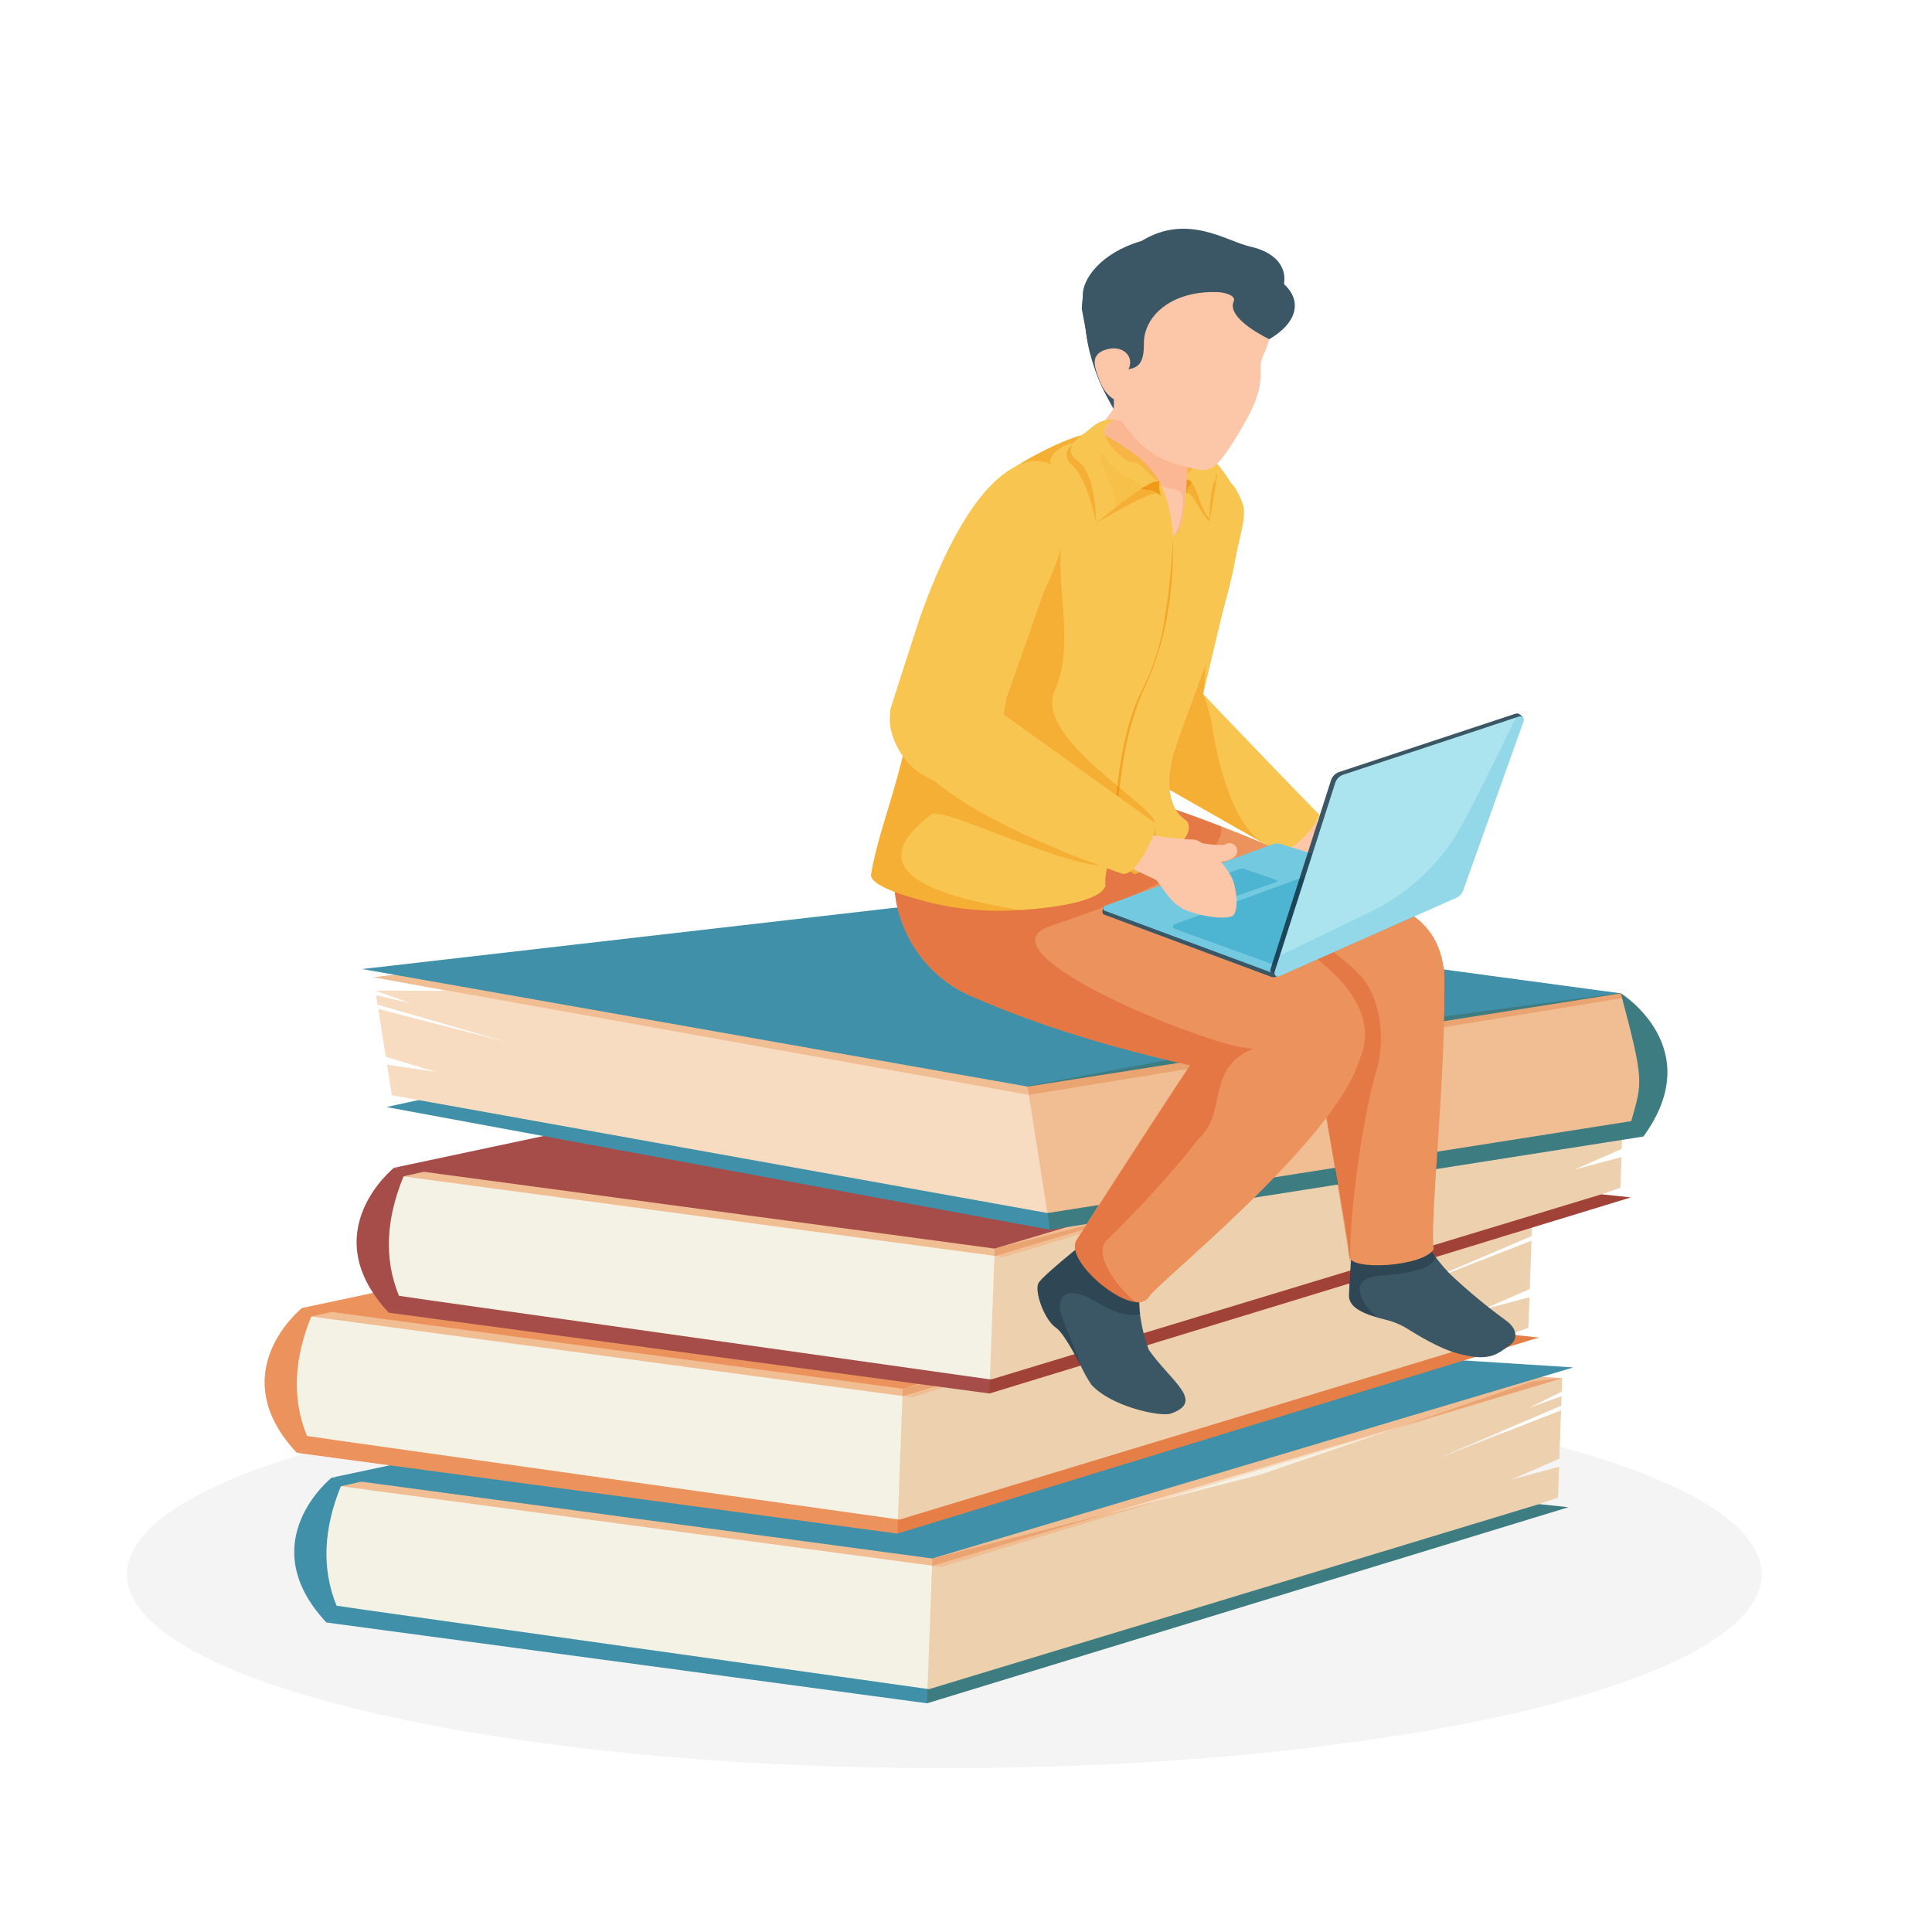
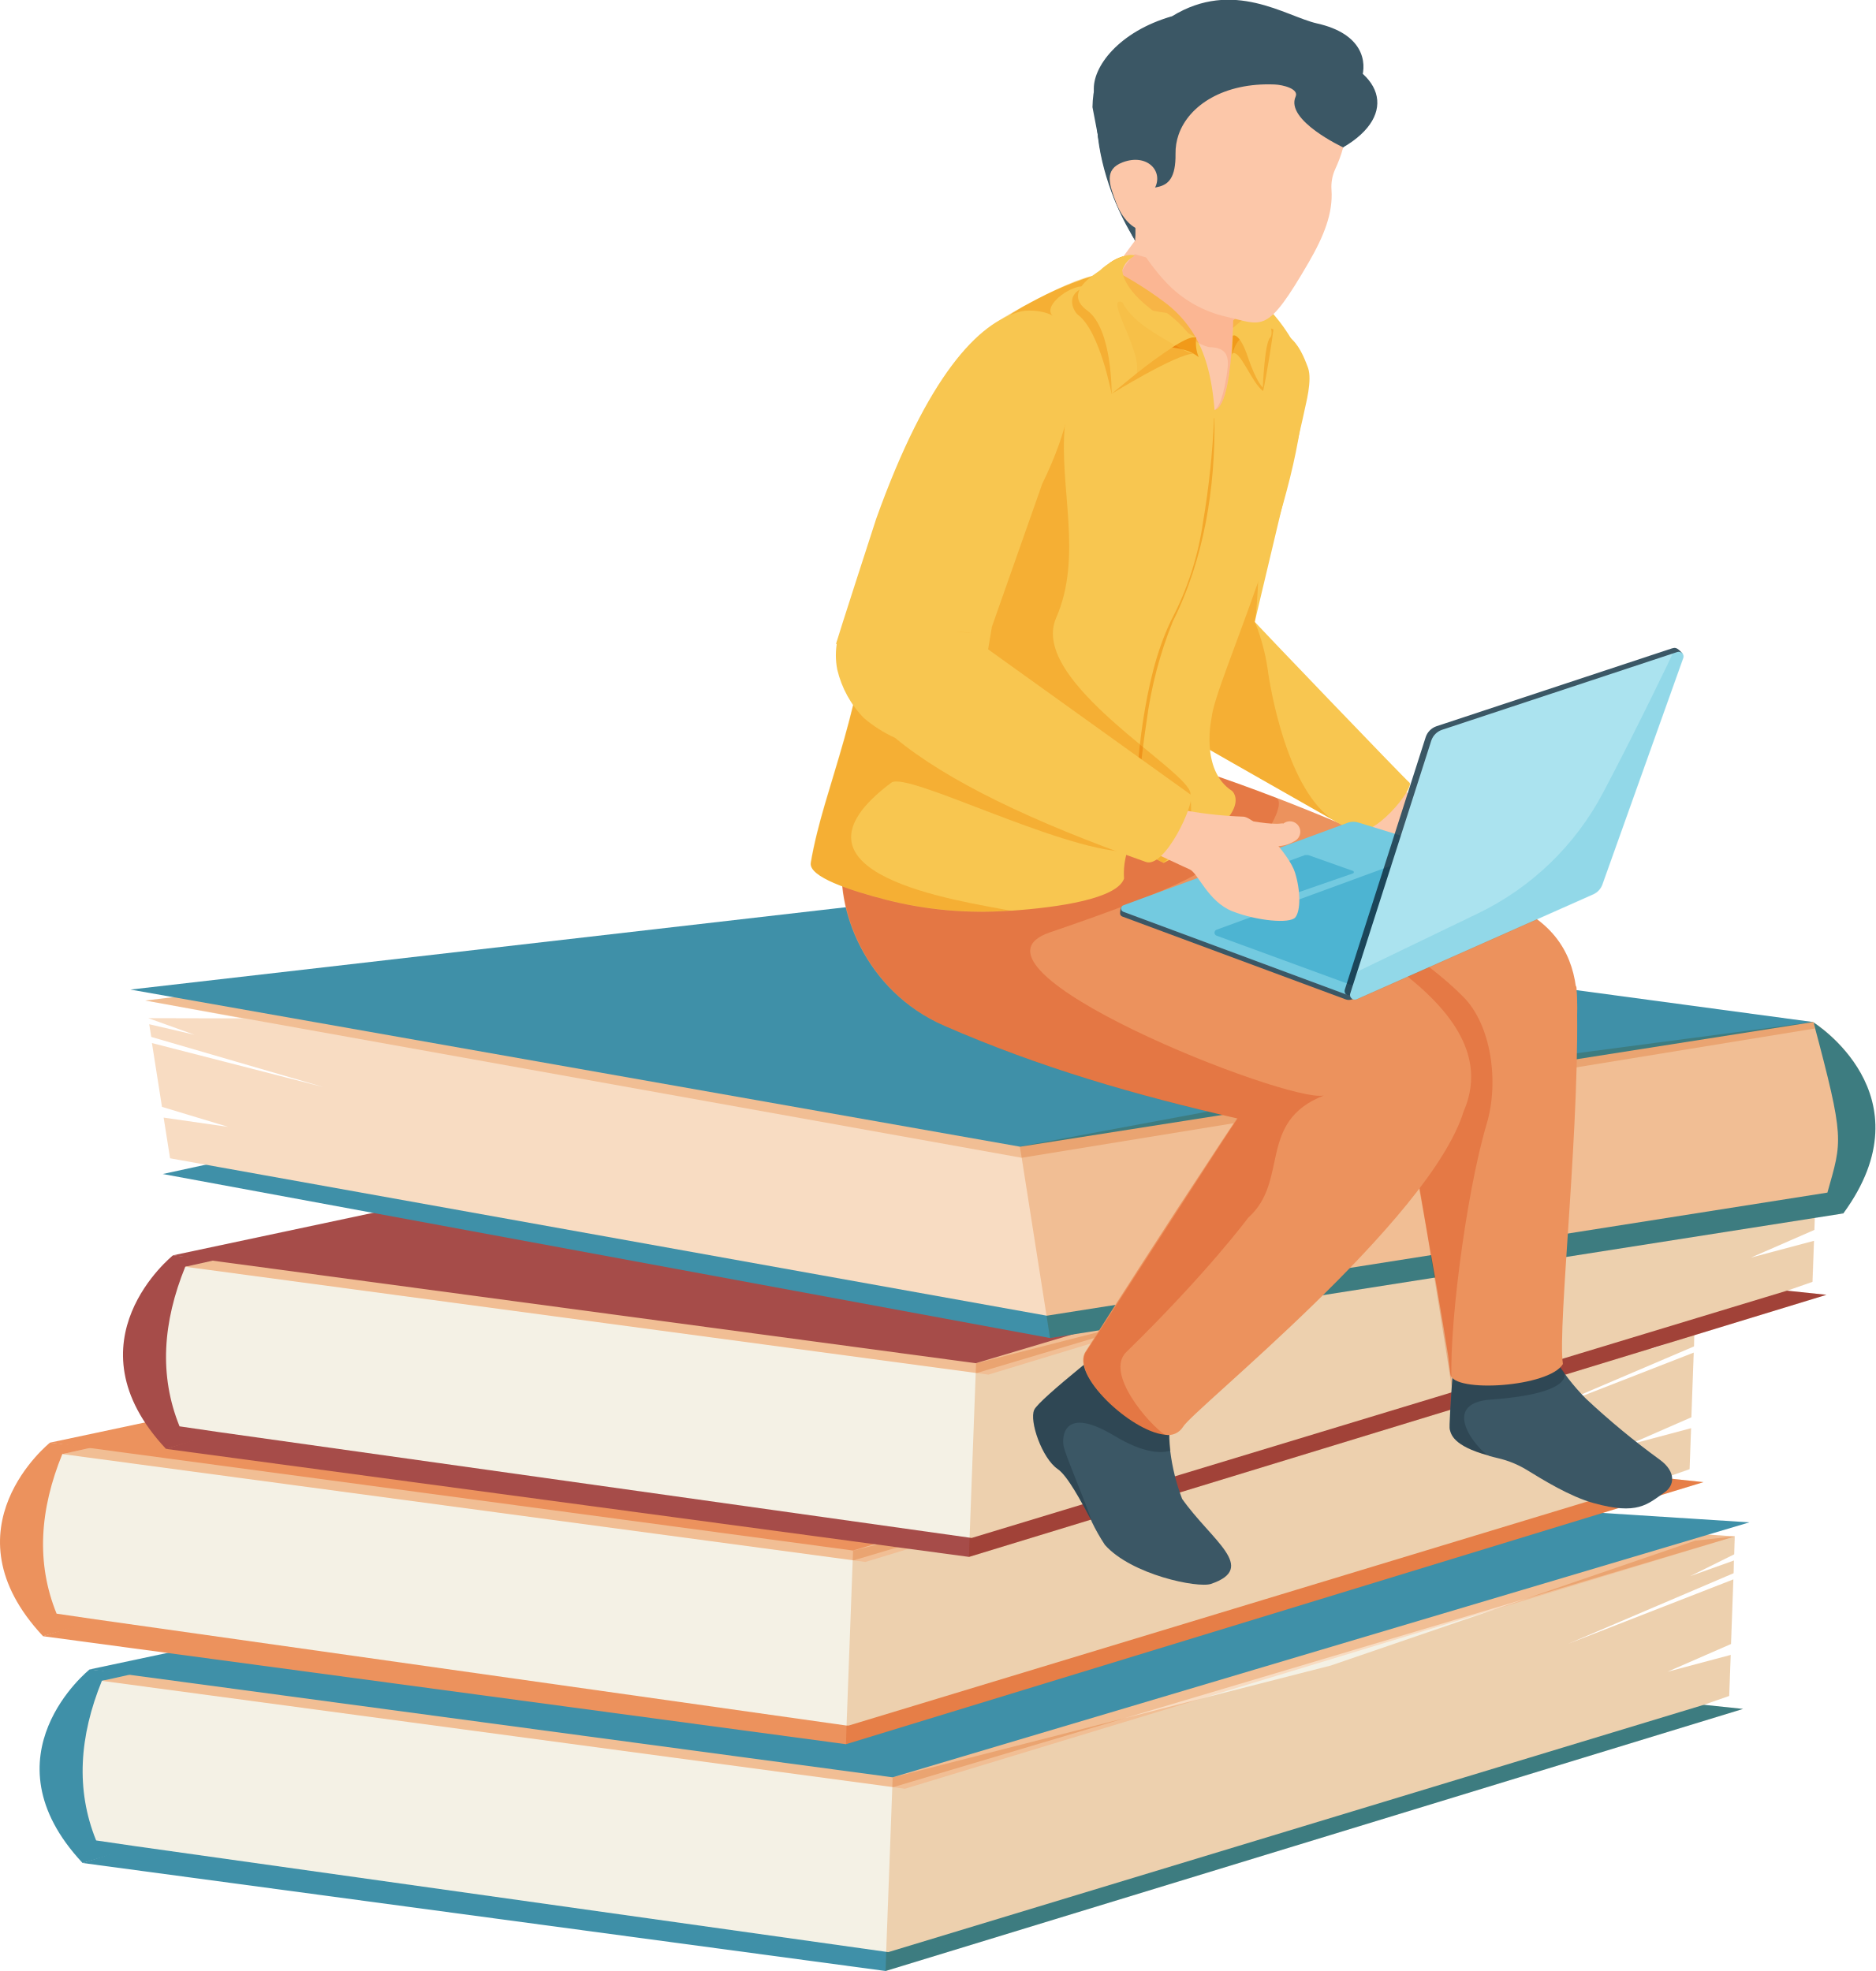
- <svg xmlns="http://www.w3.org/2000/svg" viewBox="0 0 450 450">
+ <svg xmlns="http://www.w3.org/2000/svg" viewBox="0 0 326.73 343.46">
  <defs>
-     <style>.cls-1{isolation:isolate;}.cls-2{fill:#b2b2b2;opacity:0.15;}.cls-3{fill:#3f90a8;}.cls-4{fill:#f4f1e5;}.cls-5,.cls-6{fill:#f8dcc2;}.cls-10,.cls-11,.cls-14,.cls-15,.cls-16,.cls-17,.cls-18,.cls-19,.cls-20,.cls-22,.cls-23,.cls-6{mix-blend-mode:multiply;}.cls-11,.cls-15,.cls-7{fill:#ec925d;}.cls-8{fill:#a64c49;}.cls-10,.cls-9{fill:#3b5765;}.cls-10{opacity:0.28;}.cls-11{opacity:0.4;}.cls-12,.cls-14,.cls-16,.cls-18,.cls-19,.cls-20{fill:#f8c650;}.cls-13,.cls-17{fill:#fcc7a9;}.cls-15{opacity:0.43;}.cls-16{opacity:0.51;}.cls-17{opacity:0.39;}.cls-18{opacity:0.55;}.cls-19{opacity:0.69;}.cls-20{opacity:0.14;}.cls-21,.cls-22,.cls-23{fill:#abe3ef;}.cls-23{opacity:0.45;}</style>
+     <style>.cls-1{isolation:isolate;}.cls-2{fill:#3f90a8;}.cls-3{fill:#f4f1e5;}.cls-4,.cls-5{fill:#f8dcc2;}.cls-10,.cls-13,.cls-14,.cls-15,.cls-16,.cls-17,.cls-18,.cls-19,.cls-21,.cls-22,.cls-5,.cls-9{mix-blend-mode:multiply;}.cls-10,.cls-14,.cls-6{fill:#ec925d;}.cls-7{fill:#a64c49;}.cls-8,.cls-9{fill:#3b5765;}.cls-9{opacity:0.28;}.cls-10{opacity:0.4;}.cls-11,.cls-13,.cls-15,.cls-17,.cls-18,.cls-19{fill:#f8c650;}.cls-12,.cls-16{fill:#fcc7a9;}.cls-14{opacity:0.43;}.cls-15{opacity:0.51;}.cls-16{opacity:0.39;}.cls-17{opacity:0.55;}.cls-18{opacity:0.69;}.cls-19{opacity:0.14;}.cls-20,.cls-21,.cls-22{fill:#abe3ef;}.cls-22{opacity:0.45;}</style>
  </defs>
  <g class="cls-1">
-     <g id="Layer_1" data-name="Layer 1">
-       <ellipse class="cls-2" cx="219.95" cy="366.68" rx="190.37" ry="45.16" />
-       <path class="cls-3" d="M77.24,344.18s-18.76,15-1.21,33.73L160.63,353Z" />
-       <polygon class="cls-3" points="365.31 351.06 215.92 396.73 76.02 377.91 85.22 374.98 226.82 329.58 226.92 329.58 293.48 343.5 358.47 350.34 365.31 351.06" />
-       <path class="cls-4" d="M363.77,324.12l-7.66,3.8,7.61-2.72-.06,2.21-28.79,12.28,28.74-11.2-.41,11.26-11.05,4.83,11-2.93-.26,7.15-4.42,1.54-142.09,43.1-.36-.05L85.23,375l-6.84-1c-3.6-8.85-2.93-18.15,1-27.82l147.4-16.61h.1l130-7.83,6.94-.77Z" />
-       <polygon class="cls-5" points="79.39 346.17 232.56 312.13 363.88 321 219.29 364.97 79.39 346.17" />
-       <polygon class="cls-6" points="79.39 346.17 232.56 312.13 363.88 321 217.25 364.69 79.39 346.17" />
-       <path class="cls-3" d="M77.24,344.18,220,313.85a58.16,58.16,0,0,1,21.56-3.3l124.9,7.95L217.14,363Z" />
-       <polygon class="cls-6" points="365.31 351.06 215.92 396.73 216.03 393.39 217.16 363 293.48 343.5 356.93 321.75 363.87 320.98 363.77 324.12 356.11 327.92 363.72 325.2 363.66 327.41 334.87 339.69 363.61 328.49 363.2 339.75 352.15 344.58 363.15 341.65 362.89 348.8 358.47 350.34 365.31 351.06" />
-       <path class="cls-7" d="M70.34,304.66s-18.76,15-1.21,33.73l84.6-24.92Z" />
-       <polygon class="cls-7" points="358.41 311.54 209.02 357.21 69.12 338.39 78.33 335.46 219.92 290.06 220.03 290.06 286.58 303.98 351.57 310.82 358.41 311.54" />
-       <path class="cls-4" d="M356.87,284.59l-7.66,3.81,7.61-2.73-.05,2.22L328,300.17,356.71,289l-.41,11.26-11.05,4.83,11-2.93-.26,7.14-4.42,1.55-142.08,43.1-.36-.05L78.33,335.46l-6.84-1c-3.6-8.84-2.93-18.14,1-27.81l147.4-16.61H220l130-7.83,6.94-.77Z" />
-       <polygon class="cls-5" points="72.49 306.64 225.67 272.61 356.99 281.48 212.39 325.45 72.49 306.64" />
-       <polygon class="cls-6" points="72.49 306.64 225.67 272.61 356.99 281.48 210.35 325.17 72.49 306.64" />
-       <path class="cls-7" d="M70.34,304.66l142.71-30.33a58.16,58.16,0,0,1,21.56-3.3L359.51,279,210.24,323.46Z" />
-       <polygon class="cls-6" points="358.41 311.54 209.02 357.21 209.13 353.87 210.26 323.48 286.58 303.98 350.03 282.23 356.97 281.46 356.87 284.6 349.21 288.4 356.82 285.68 356.77 287.89 327.97 300.17 356.71 288.97 356.3 300.23 345.25 305.06 356.25 302.13 355.99 309.27 351.57 310.82 358.41 311.54" />
-       <path class="cls-8" d="M91.77,272S73,287,90.56,305.75l84.6-24.92Z" />
-       <polygon class="cls-8" points="379.84 278.9 230.45 324.57 90.55 305.75 99.76 302.82 241.35 257.42 241.46 257.42 308.01 271.34 373 278.18 379.84 278.9" />
-       <path class="cls-4" d="M378.3,252l-7.66,3.81,7.61-2.73-.05,2.22-28.8,12.28,28.74-11.2-.41,11.26-11.05,4.83,11-2.93-.26,7.14L373,278.18l-142.08,43.1-.36,0L99.76,302.82l-6.84-1C89.32,293,90,283.7,94,274l147.4-16.61h.1l130-7.83,6.94-.77Z" />
-       <polygon class="cls-5" points="93.92 274 247.09 239.97 378.41 248.84 233.82 292.81 93.92 274" />
-       <polygon class="cls-6" points="93.92 274 247.09 239.97 378.41 248.84 231.78 292.53 93.92 274" />
-       <path class="cls-8" d="M91.77,272l142.71-30.33a58.16,58.16,0,0,1,21.56-3.3l124.9,7.94L231.67,290.82Z" />
-       <polygon class="cls-6" points="379.84 278.9 230.45 324.57 230.56 321.23 231.69 290.84 308.01 271.34 371.46 249.59 378.4 248.82 378.3 251.96 370.64 255.76 378.25 253.03 378.19 255.25 349.4 267.53 378.14 256.32 377.73 267.58 366.68 272.42 377.68 269.49 377.42 276.63 373 278.18 379.84 278.9" />
-       <path class="cls-3" d="M382.77,264.72l-11.15-2.48L293,244.63l5.73-.87,8.45-1.34,10.33-1.65,53-8.34,7-1.07S397.92,244,382.77,264.72Z" />
-       <polygon class="cls-3" points="382.77 264.72 244.57 286.43 90 257.85 157.76 243.13 163.42 241.75 194.5 228.75 225.66 221.1 258.36 230.78 303.11 241.18 306.8 242.28 307.21 242.42 307.74 242.56 373.46 261.96 382.77 264.72" />
-       <path class="cls-5" d="M101.4,249.63l-11.55-3.48L88.1,235,118,242.7,87.93,234l-.34-2.21,7.89,1.84-8.06-2.9,290.11.68c5.49,20.64,5,20.55,2.42,29.72L244,282.54,91.26,255.11,90.14,248Z" />
-       <polygon class="cls-5" points="375.63 233.6 219.99 211.64 86.94 227.62 237.43 255.32 375.63 233.6" />
-       <polygon class="cls-6" points="377.83 232.49 377.53 231.37 219.99 211.64 86.94 227.62 239.63 255.02 377.83 232.49" />
-       <path class="cls-3" d="M377.53,231.37,232.72,211.84a58.36,58.36,0,0,0-21.8-.7L84.35,225.71l155,27.38Z" />
-       <path class="cls-6" d="M382.77,264.72l-138.2,21.71-.61-3.89L239.63,255l-.33-2,63.81-11.89,67-8.83,7.43-1S397.92,244,382.77,264.72Z" />
-       <path class="cls-9" d="M351.68,313.32c-3,2.11-4.74,4-12.37,1.86-4.17-1.14-8.85-4.06-11.63-5.76a16.85,16.85,0,0,0-5.06-2.06c-.53-.13-1-.24-1.48-.38a.83.83,0,0,1-.2-.09c-6.19-1.69-6.47-3.76-6.7-4.55s1-16.29,1-16.29l17.11,3.72A38.58,38.58,0,0,0,338,297a135.94,135.94,0,0,0,12.88,10.65C353.74,309.79,353.32,312.18,351.68,313.32Z" />
-       <path class="cls-10" d="M334.14,292.41s2.06,3.68-12.76,4.74c-9.19.66-2.29,8.78-.44,9.74-6.19-1.69-6.47-3.76-6.7-4.55s1-16.29,1-16.29l17.11,3.72A18.12,18.12,0,0,0,334.14,292.41Z" />
-       <path class="cls-7" d="M336.41,230.11c-.28,6.78-4.61,8.85-7.6,14a50.2,50.2,0,0,0-9-1.27c-3.55-.3-7.77-.46-12.31-.59-23.27-.75-55.72-.39-60.52-6.22-1.3-1.56-7-24.12-7.93-25.75a22.89,22.89,0,0,1-3-10.34c-.15-6,2.66-11,8.39-13,3.25-1.18,7.48-1.33,12.58-.06,2,.78,6.06-1.81,8.2-1.15,1.85.57,3.68,1.17,5.52,1.8,4.47,1.48,8.88,3.08,13.2,4.74a383.46,383.46,0,0,1,44.58,20.55C335.08,217.19,336.67,223.5,336.41,230.11Z" />
-       <path class="cls-7" d="M336.3,225.39c.87,22.36-3.39,58.84-2.37,65.57-2.4,4.05-19.13,5.08-19.61,1.81-.34-2.67-.33-2.76-.37-3.15-1.79-11.57-8.41-48.2-9.37-52a.7.7,0,0,1,.12-.38c.78-1.54,6.1-5.89,11.89-10.3C324.19,221.21,336.23,223.64,336.3,225.39Z" />
-       <path class="cls-11" d="M320.65,249.15c-3.7,12.4-6.89,37.89-6,46.29-1.79-11.57-7.71-48.36-8.67-52.13,0-.09,1.46-.86,1.55-1-23.27-.75-55.72-.39-60.52-6.22-1.3-1.56-7-24.12-7.93-25.75a22.89,22.89,0,0,1-3-10.34l34.69-12.44c4.47,1.48,8.88,3.08,13.2,4.74,0,0,1.77.33-1.21,5.38-1.21,2,2.35,7.19,4.36,8.44,11,6.86,23,14.24,29.5,20.85C321.44,231.88,322.85,241.79,320.65,249.15Z" />
-       <path class="cls-12" d="M288.92,124.7c-.29,1.71-6.22,26.6-8.67,36.9v.05c-.62,2.62-1,4.28-1,4.35-5.31-.68-15.36-3.27-19.58-8.53a7.89,7.89,0,0,1-1.76-6.53c.77-4.31,4.24-14.26,5.34-18.32A48.28,48.28,0,0,1,269,118.73c2.59-4,5.63-6.61,9-7.54,8-2.17,10,2.25,11.48,6.24C290.28,119.56,289.11,123.74,288.92,124.7Z" />
-       <path class="cls-13" d="M304.05,188.79s4,4.2,6.11,5,6.11-.58,10.3,0,5.37,6.29,6.11,7.63.93,5.5-3.35,5.71-9.11-6.31-9.22-4c1.62,2.85,3,4.53.93,4.58s-5.22-5.91-8.24-6.84-5.31-2-6.07-3.88S304.05,188.79,304.05,188.79Z" />
-       <path class="cls-12" d="M297.14,198l-2.91-1.66s-.05,0-.08,0c-7.9-4.48-28.76-16.39-31.06-17.71-2.8-1.61-7.15-7.26-8.51-9.27.32-5.16,2.27-9.27,5.07-11.88,5.36-5,13.87-4.58,20.6,4.18,0,.07,26,27.22,26.95,27.95S301,199.74,297.14,198Z" />
-       <path class="cls-12" d="M257.32,102.7l-2.48-3.51a7.5,7.5,0,0,1,7.37-1Z" />
-       <path class="cls-14" d="M254.84,99.19a7.5,7.5,0,0,1,7.37-1c4.07,1.72-4.89,4.55-4.89,4.55Z" />
-       <path class="cls-9" d="M295.64,79c-7.41,6.33-8.37,17-22.61,17s-11.73,3.53-15.89-5.28c-4-8.58-4.29-13.19-4.93-21.57-.32-4.14,4.37-10.35,13.63-13,10.69-6.57,19.74,0,25.24,1.25,8,1.8,8.74,6.75,7.74,9.68C298.9,74.61,298.15,75.12,295.64,79Z" />
-       <path class="cls-7" d="M307.27,223.82c.08.76-3.53,9.33-6.84,16.84-.19.43-.38.87-.59,1.31-2.4,5.47-4.51,10.06-4.66,10.07-4.6-.92-9.14-1.86-13.6-2.89-1.48-.3-2.94-.61-4.43-1-17.6-4-34.35-8.85-51-16.13C212.31,226,207,211.4,208.54,202.15c.17-1.09.35-2.11.51-3.08,2.54-15.13,2.69-14.82,22.55-13.85,3.6.15,12.94,4.3,16.46,5.41,9,2.91,6-1.89,13.48,2.84l1.34.86c3.66,2.27,7,4.4,10.1,6.36,14,8.85,22.68,14.61,29.67,19.7a10.37,10.37,0,0,1,.93.66c1.16.84,2.29,1.69,3.39,2.51A1.33,1.33,0,0,1,307.27,223.82Z" />
-       <path class="cls-9" d="M272.66,329.26c-2.3.79-13.9-1.59-18.51-6.8a34.45,34.45,0,0,1-2.29-4.06v-.06c-1.81-3.43-4.21-7.92-5.91-9.09-2.72-1.85-5-8.38-4.1-10.32s15-12.91,15-12.91l9.44,10.57s-1.44,3.42-.76,9.46a36.11,36.11,0,0,0,2.08,8.4C272.73,321.74,280.8,326.47,272.66,329.26Z" />
-       <path class="cls-10" d="M266.32,296.59s-1.44,3.42-.76,9.46c-1.68.52-4.73.45-9.78-2.58-8.85-5.33-9.15.12-8.85,1.77s3,7.67,4.92,13.1c-1.81-3.43-4.21-7.92-5.91-9.09-2.72-1.85-5-8.38-4.1-10.32s15-12.91,15-12.91Z" />
-       <path class="cls-7" d="M316.63,246.92c-5.88,19.06-47.2,52-48.9,55a2.94,2.94,0,0,1-3.13,1.36h-.05c-5.93-.6-16.55-10.57-13.75-14.56,0,0,6.82-10.76,15.64-24.3,0,0,0-.09.07-.13,1.54-2.36,3.12-4.79,4.76-7.25,1.92-2.94,3.88-5.94,5.88-8.91.21-.29.41-.61.64-.93,1.86-2.85,3.76-5.69,5.63-8.45.53-1.89,10.63-21.25,11.13-23.35q4.54,2.51,8.1,4.94a10.37,10.37,0,0,1,.93.66c1.16.84,2.29,1.69,3.39,2.51a1.33,1.33,0,0,1,.3.26C318.14,232.61,319.51,240.26,316.63,246.92Z" />
-       <path class="cls-15" d="M244.56,215.74c23.48-8,29.94-11.8,29.61-14.3-3.09-1.95-7.63-4.84-11.29-7.11l-16,0-37.28,4.23-.53.47c-.16,1-.34,2-.51,3.08-1.55,9.25,3.77,23.84,17.64,29.9,16.62,7.28,33.37,12.12,51,16.13-.38.46-26.35,40.59-26.35,40.59-2.8,4,7.82,14,13.75,14.56-2.92-1.95-10.53-10.78-6.78-14.45C271.92,275.05,279,265.43,279,265.43c7.21-6.4,1.49-16.71,13.18-21.27C286.17,245.62,226.32,221.94,244.56,215.74Z" />
-       <path class="cls-16" d="M294.15,196.33c-7.9-4.48-28.76-16.39-31.06-17.71-2.8-1.61-7.15-7.26-8.51-9.27.32-5.16,2.27-9.27,5.07-11.88a7.89,7.89,0,0,1-1.76-6.53c.77-4.31,4.24-14.26,5.34-18.32A48.28,48.28,0,0,1,269,118.73l12.6,2.08s-.38,36.22-1.39,40.79a35.45,35.45,0,0,1,2.21,8.11C283,173.41,286,191.19,294.15,196.33Z" />
-       <path class="cls-12" d="M288.84,118.53c0,.32,0,.64,0,.93v.22c0,20.06-15.55,52.44-16.11,58.63,0,0-2.09,9.16,3.57,12.8,0,0,4.67,4.1-11.95,12.53-.16-.09-.37-.19-.59-.29a12.37,12.37,0,0,1-3.39-2.32,3.58,3.58,0,0,1-.8-3.84,31.24,31.24,0,0,0-1.6,4.52c-.1.42-.18.81-.26,1.15a11.91,11.91,0,0,0-.24,3.52c-1.26,3.5-11.34,5-19.56,5.58l-.38,0a67.06,67.06,0,0,1-21.45-1.88c-6.38-1.64-13.58-4-13.18-6.46,2.37-13.94,9.26-25.31,11.69-54.68.16-2.2,10.22-28.06,17.29-36.4a11.82,11.82,0,0,1,2.16-2c.45-.29.8-.53,1.09-.75a46.93,46.93,0,0,1,6.19-3.89c.72-.39,1.55-.81,2.54-1.3,18-8.78,35.48-7,44,10a7.89,7.89,0,0,1,.7,2A9.9,9.9,0,0,1,288.84,118.53Z" />
-       <path class="cls-13" d="M283.55,102.62l-7.08,6.5c0,1-.08,2.19-.15,3.43-.31,5.3-1.07,11.68-3.09,12.19-.46-6-1.73-10.23-3.73-13.43a19.57,19.57,0,0,0-4.53-5,66.19,66.19,0,0,0-9.37-5.93c.2-.38,9-12.24,9-12.24C267.08,84.62,285.35,99.26,283.55,102.62Z" />
-       <path class="cls-17" d="M283.49,104.47l-7.07,6c0,.94-.46,14-3.24,14.32,1.18-.54,2-4.44,2.27-6.73s.19-4.24-3.23-4.25a8.83,8.83,0,0,1-2.77-1.33,18.83,18.83,0,0,0-4.54-4.63c-14.73-1.8-5.57-10.23-5.57-10.23Z" />
-       <path class="cls-12" d="M270.06,112.18a6.47,6.47,0,0,0,.43,3.33s-6.21-.12-7.8-2.27,6.37-1.51,7.3-1.17A.11.11,0,0,1,270.06,112.18Z" />
-       <path class="cls-16" d="M245.64,160.94c4.7-10.69.48-22.87,1.52-33.53,1.07-11-.09-16.45-2.19-19.17-1.76-1.93,4-5.84,5.92-4.94-3.73,1-2.37,4.07-1.43,4.84,3.81,2.87,5.85,13.76,5.85,13.76s11.32-7,14.27-7c-4.46-.79-17.67-13.55-17.67-13.55-4.46.83-15.84,7.41-15.53,7.35-.31.28-1.92,1.53-2.37,1.82a11.82,11.82,0,0,0-2.16,2c-7.07,8.34-17.13,34.2-17.29,36.4-2.43,29.37-9.32,40.74-11.69,54.68-.4,2.47,6.8,4.82,13.18,6.46A67.06,67.06,0,0,0,237.5,212c-8.19-1.64-42-6.24-20.57-22.28,2.72-2,28.93,11.6,40.91,12.06a.14.14,0,0,1,.1,0c.91-.39,4.06.81,5.79,1.64.22.1.43.2.59.29,6.06-4.28,4.7-9.7,4.73-11.95C269.1,187.68,240.75,172.07,245.64,160.94Z" />
-       <path class="cls-14" d="M258.52,112.8c3.63.13,11.29-1,11.52-.69,0,0,0,0,0,.08a6.35,6.35,0,0,0,.44,3.32C266.49,112.29,259,114.76,258.52,112.8Z" />
-       <path class="cls-12" d="M270,112.07c-.61-.22-2,.4-3.64,1.42a81.72,81.72,0,0,0-6.63,4.79c-2.48,2-4.42,3.62-4.42,3.62s.14-11.32-4.26-14.51,1.48-6.38,2.23-7a10.58,10.58,0,0,1,2-1.49h0s2.15-1.32,3.57-1.19-1,.23-1.7,2.71C257.71,105.76,268.31,111.17,270,112.07Z" />
-       <path class="cls-18" d="M276.27,114.94c1.29-1.16,3.49,5.21,5.43,6.46.75-3.5,1.6-9.1,1.8-10.71C280.14,108.93,277,112.28,276.27,114.94Z" />
-       <path class="cls-14" d="M276.26,115.14s.51-2.66,2.52-3.61c1.81-.86-1.53,0-2.24.17a.17.17,0,0,0-.13.16Z" />
-       <path class="cls-12" d="M276.47,111.73s1.12-.55,2.57,3.78,2.61,5.3,2.61,5.3.29-7.68,1.25-8.7-1-4.74-1-4.74Z" />
-       <path class="cls-13" d="M294.24,82.79a7.3,7.3,0,0,0-.64,3.54c.29,4.11-1.32,8.11-4,12.72-7.33,12.57-7.89,10.88-14.38,9.4a20.59,20.59,0,0,1-10.47-6c-3.89-4.16-7.33-10-10.2-18.38a12.32,12.32,0,0,1,.63-9.58c7.46-14.58,21.48-8.6,34-5.83C298.56,70.74,296.31,78.22,294.24,82.79Z" />
-       <path class="cls-9" d="M295.64,79s-10.12-4.72-8.28-8.84c.6-1.35-2.19-2.06-3.66-2.12-8.75-.36-14.93,3.57-16.73,8.76a9.7,9.7,0,0,0-.54,3.31c.13,8.39-5.31,4.34-6.65,7.5-.73,1.72-1.94,2.1-2.17,4.12-3-4.5-4.43-13.49-5.64-19.74.12-6.19,2.7-10.77,10.08-14.3,12.34-5.9,22.92-1.12,28.37,4.43v0C302.84,65.07,305.38,73.31,295.64,79Z" />
-       <path class="cls-9" d="M259.78,87.56c-.73,1.73-.16,5.52-.38,7.53-5.65-8.59-12.83-30,2.65-37.45Z" />
-       <path class="cls-13" d="M262.77,86.15c-1.51,2.75.72,6.41-1.12,7.11s-4.31-1.37-5.53-4.6-2.21-5.86,1.12-7.11C261.48,80,264.44,83.12,262.77,86.15Z" />
-       <path class="cls-12" d="M234,163.82l9.24-26.24c9.45-19.3,3.6-27.59,2.6-28.7-1.24-1.4-4.74-1.73-6.32-1.34-7.41,1.84-16.29,11.24-25.2,36.13-.14.39-6.86,21.15-7,21.79C207.17,165.76,225.14,162.29,234,163.82Z" />
-       <path class="cls-19" d="M273.21,126.11c.18,12.12-1.78,24.53-7.25,35.45a71.37,71.37,0,0,0-4.59,17.52c-.9,6-1.49,12-1.79,18.11h-.07A114.54,114.54,0,0,1,260.76,179c.94-6,2.22-12,4.88-17.57a52.51,52.51,0,0,0,5.59-17.22,145.83,145.83,0,0,0,1.92-18.08Z" />
-       <path class="cls-20" d="M259.73,117.87c.45-4.09-5.73-13.26-2.54-11.9,1.94,3.8,7.2,6.17,9.17,7.52a81.72,81.72,0,0,0-6.63,4.79A1.4,1.4,0,0,1,259.73,117.87Z" />
-       <path class="cls-9" d="M298.2,197.54a3,3,0,0,0-1.89.05l-38.59,14.15c-.23-.19-.65-.53-.72-.41a3.16,3.16,0,0,0-.22,1.17h0v0h0a.57.57,0,0,0,.37.52L296,227.49a1.58,1.58,0,0,0,1.21,0l40.11-17.85Z" />
-       <path class="cls-21" d="M297.41,226.54l40.78-17.64-39.82-12.28a3,3,0,0,0-1.89,0L257.33,211a.6.6,0,0,0,0,1.12l38.87,14.42A1.59,1.59,0,0,0,297.41,226.54Z" />
-       <path class="cls-9" d="M354.74,167.13c-1-1.16-1.31-1-1.84-.87l-41,13.56a3,3,0,0,0-1.88,1.91l-14.1,44a.83.83,0,0,0,1.12,1l41.2-18.29a3,3,0,0,0,1.59-1.71l14-39.18A2,2,0,0,0,354.74,167.13Z" />
-       <path class="cls-22" d="M297.41,226.54l40.78-17.64-39.82-12.28a3,3,0,0,0-1.89,0L257.33,211a.6.6,0,0,0,0,1.12l38.87,14.42A1.59,1.59,0,0,0,297.41,226.54Z" />
-       <path class="cls-22" d="M298.77,225.1l36.9-16-25-6.8a2.64,2.64,0,0,0-1.71,0l-35.43,13a.54.54,0,0,0,0,1l24.13,8.75A1.49,1.49,0,0,0,298.77,225.1Z" />
-       <path class="cls-22" d="M285.78,209.47l11.55-4.05a.23.23,0,0,0,0-.44l-7.77-2.67H289l-11.15,4.09v.32l7.57,2.74Z" />
-       <path class="cls-21" d="M298,227.39l41.2-18.29a3,3,0,0,0,1.59-1.71l14.09-39.46a.83.83,0,0,0-1-1.06l-41,13.57a2.94,2.94,0,0,0-1.88,1.91l-14.1,44A.82.82,0,0,0,298,227.39Z" />
-       <path class="cls-23" d="M353.84,166.87l-.86.29c0,.05,0,.1,0,.15s-6.19,13-12.07,24.11a48.39,48.39,0,0,1-21.74,21l-21,10.13-1.24,3.88a.82.82,0,0,0,1.12,1l41.2-18.29a3,3,0,0,0,1.59-1.71l14.09-39.46A.83.83,0,0,0,353.84,166.87Z" />
-       <path class="cls-13" d="M254,185.64s12.44,8.37,14.6,8.94a73.2,73.2,0,0,0,9.67,1c2,.1,8,6.53,9,9.72s1,6.68.05,7.83-6.68.61-10.95-1.06-6-6.69-7.47-7.31-22-10.37-22-10.37Z" />
-       <path class="cls-12" d="M233.78,166.42l.64-3.81c-7.9,3.92-20.53-7.25-26.92,2.35a12.81,12.81,0,0,0,0,5,18,18,0,0,0,4.62,8.41,22.69,22.69,0,0,0,5.46,3.48c9,7.47,23.92,14.64,43.6,21.59,3.36,1.4,8.84-10.51,7.87-11.72Z" />
-       <path class="cls-13" d="M278.21,196.06c1.28.27,2.67.5,4,.64a18.3,18.3,0,0,0,1.91.12c.54.05,1.25-.16,1.05,0a1.82,1.82,0,1,1,2.19,2.9,6,6,0,0,1-3,1c-.82.08-1.58.09-2.35.09-1.52,0-3-.13-4.47-.3A2.22,2.22,0,0,1,278,196Z" />
+     <g id="Layer_2" data-name="Layer 2">
+       <g id="Layer_1-2" data-name="Layer 1">
+         <path class="cls-2" d="M15.61,290.91s-18.76,15-1.22,33.73L99,299.72Z" />
+         <polygon class="cls-2" points="303.68 297.79 154.29 343.46 14.39 324.64 23.59 321.71 165.19 276.31 165.29 276.31 231.85 290.23 296.84 297.07 303.68 297.79" />
+         <path class="cls-3" d="M302.13,270.85l-7.66,3.8,7.61-2.72-.05,2.21-28.79,12.29L302,275.22l-.41,11.26-11.06,4.83,11-2.93-.26,7.15-4.42,1.54-142.09,43.1-.36-.05L23.59,321.71l-6.84-1c-3.59-8.85-2.93-18.15,1-27.82l147.41-16.61h.1l130-7.83,6.94-.77Z" />
+         <polygon class="cls-4" points="17.76 292.9 170.93 258.87 302.25 267.73 157.66 311.7 17.76 292.9" />
+         <polygon class="cls-5" points="17.76 292.9 170.93 258.87 302.25 267.73 155.62 311.42 17.76 292.9" />
+         <path class="cls-2" d="M15.61,290.91l142.71-30.33a58.11,58.11,0,0,1,21.55-3.3l124.91,8L155.51,309.71Z" />
+         <polygon class="cls-5" points="303.68 297.79 154.29 343.46 154.39 340.12 155.52 309.73 231.85 290.23 295.3 268.48 302.24 267.71 302.13 270.85 294.47 274.65 302.08 271.93 302.03 274.14 273.24 286.43 301.98 275.22 301.57 286.48 290.51 291.31 301.52 288.38 301.26 295.53 296.84 297.07 303.68 297.79" />
+         <path class="cls-6" d="M8.71,251.39s-18.76,15-1.21,33.73L92.1,260.2Z" />
+         <polygon class="cls-6" points="296.78 258.27 147.39 303.94 7.49 285.12 16.69 282.19 158.29 236.79 158.39 236.79 224.95 250.71 289.94 257.55 296.78 258.27" />
+         <path class="cls-3" d="M295.24,231.33l-7.67,3.8,7.61-2.72-.05,2.21L266.34,246.9l28.74-11.2L294.67,247l-11.05,4.83,11-2.93-.26,7.15-4.42,1.54-142.09,43.1-.36,0L16.69,282.19l-6.83-1c-3.6-8.85-2.94-18.15,1-27.82l147.41-16.61h.1l130-7.83,6.94-.77Z" />
+         <polygon class="cls-4" points="10.86 253.38 164.03 219.34 295.35 228.21 150.76 272.18 10.86 253.38" />
+         <polygon class="cls-5" points="10.86 253.38 164.03 219.34 295.35 228.21 148.72 271.9 10.86 253.38" />
+         <path class="cls-6" d="M8.71,251.39l142.71-30.33a58.13,58.13,0,0,1,21.56-3.3l124.9,8L148.61,270.19Z" />
+         <polygon class="cls-5" points="296.78 258.27 147.39 303.94 147.49 300.6 148.62 270.21 224.95 250.71 288.4 228.96 295.34 228.19 295.24 231.33 287.57 235.13 295.18 232.41 295.13 234.62 266.34 246.91 295.08 235.7 294.67 246.96 283.62 251.79 294.62 248.86 294.36 256 289.94 257.55 296.78 258.27" />
+         <path class="cls-7" d="M30.14,218.75s-18.76,15-1.22,33.73l84.61-24.92Z" />
+         <polygon class="cls-7" points="318.21 225.63 168.82 271.3 28.92 252.48 38.12 249.55 179.72 204.15 179.82 204.15 246.38 218.07 311.37 224.91 318.21 225.63" />
+         <path class="cls-3" d="M316.66,198.69l-7.66,3.8,7.61-2.72-.05,2.21-28.79,12.28,28.74-11.2-.41,11.26L305,219.15l11-2.93-.26,7.15-4.42,1.54L169.28,268l-.36-.05L38.12,249.55l-6.84-1c-3.59-8.85-2.93-18.15,1-27.82l147.41-16.61h.1l130-7.83,6.94-.77Z" />
+         <polygon class="cls-4" points="32.29 220.74 185.46 186.7 316.78 195.57 172.19 239.54 32.29 220.74" />
+         <polygon class="cls-5" points="32.29 220.74 185.46 186.7 316.78 195.57 170.15 239.26 32.29 220.74" />
+         <path class="cls-7" d="M30.14,218.75l142.71-30.33a58.11,58.11,0,0,1,21.55-3.3l124.91,7.95L170,237.55Z" />
+         <polygon class="cls-5" points="318.21 225.63 168.82 271.3 168.92 267.96 170.05 237.57 246.38 218.07 309.83 196.32 316.77 195.55 316.66 198.69 309 202.49 316.61 199.77 316.56 201.98 287.77 214.26 316.51 203.06 316.1 214.32 305.05 219.15 316.05 216.22 315.79 223.37 311.37 224.91 318.21 225.63" />
+         <path class="cls-2" d="M321.14,211.45,310,209l-78.58-17.61,5.73-.87,8.44-1.33,10.34-1.66,53-8.33,6.95-1.08S336.29,190.74,321.14,211.45Z" />
+         <polygon class="cls-2" points="321.13 211.45 182.93 233.16 28.36 204.58 96.13 189.86 101.79 188.48 132.86 175.48 164.02 167.83 196.73 177.51 241.47 187.91 245.16 189.02 245.58 189.16 246.1 189.29 311.83 208.69 321.13 211.45" />
+         <path class="cls-4" d="M39.77,196.37l-11.55-3.49-1.75-11.12,29.88,7.67-30-8.74L26,178.48l7.9,1.84-8.06-2.9,290.1.68c5.5,20.64,5,20.55,2.43,29.72l-136,21.45L29.63,201.84l-1.12-7.09Z" />
+         <polygon class="cls-4" points="314 180.33 158.36 158.38 25.3 174.35 175.79 202.05 314 180.33" />
+         <polygon class="cls-5" points="316.19 179.22 315.89 178.1 158.36 158.38 25.3 174.35 178 201.75 316.19 179.22" />
+         <path class="cls-2" d="M315.89,178.1l-144.8-19.53a58.36,58.36,0,0,0-21.8-.7L22.72,172.44l155,27.38Z" />
+         <path class="cls-5" d="M321.14,211.45,182.93,233.16l-.6-3.89L178,201.75l-.33-1.95,63.8-11.89,67-8.83,7.42-1S336.29,190.74,321.14,211.45Z" />
+         <path class="cls-8" d="M290,260.05c-3,2.11-4.73,4-12.37,1.87-4.16-1.15-8.84-4.07-11.62-5.77a17.06,17.06,0,0,0-5.06-2.06c-.53-.13-1-.24-1.48-.38a1.09,1.09,0,0,1-.21-.09c-6.18-1.69-6.47-3.75-6.69-4.55s1-16.29,1-16.29l17.12,3.72a38.27,38.27,0,0,0,5.6,7.22,134.52,134.52,0,0,0,12.89,10.65C292.11,256.52,291.68,258.91,290,260.05Z" />
+         <path class="cls-9" d="M272.5,239.14s2.07,3.68-12.75,4.74c-9.19.66-2.3,8.78-.45,9.74-6.18-1.69-6.47-3.75-6.69-4.55s1-16.29,1-16.29l17.12,3.72A18.46,18.46,0,0,0,272.5,239.14Z" />
+         <path class="cls-6" d="M274.77,176.84c-.27,6.78-4.61,8.85-7.6,14a51,51,0,0,0-8.95-1.27c-3.56-.3-7.77-.46-12.31-.59-23.27-.75-55.72-.39-60.52-6.22-1.3-1.56-7-24.12-7.93-25.75a23,23,0,0,1-3.05-10.34c-.14-6,2.67-11,8.4-13,3.25-1.18,7.48-1.33,12.57-.06,2.05.78,6.06-1.8,8.21-1.15,1.85.57,3.68,1.17,5.51,1.8,4.48,1.48,8.88,3.08,13.21,4.74a383.22,383.22,0,0,1,44.57,20.55C273.45,163.92,275,170.23,274.77,176.84Z" />
+         <path class="cls-6" d="M274.66,172.12c.88,22.36-3.38,58.84-2.37,65.57-2.39,4.05-19.12,5.08-19.6,1.81-.34-2.67-.33-2.76-.38-3.15-1.78-11.57-8.41-48.2-9.37-52a.65.65,0,0,1,.13-.38c.77-1.54,6.1-5.89,11.89-10.29C262.56,167.94,274.6,170.37,274.66,172.12Z" />
+         <path class="cls-10" d="M259,195.88c-3.7,12.4-6.89,37.89-6,46.29-1.78-11.57-7.71-48.35-8.67-52.13,0-.09,1.46-.86,1.56-1-23.27-.75-55.72-.39-60.52-6.22-1.3-1.56-7-24.12-7.93-25.75a23,23,0,0,1-3.05-10.34l34.69-12.44c4.48,1.48,8.88,3.08,13.21,4.74,0,0,1.77.33-1.22,5.38-1.2,2,2.36,7.19,4.37,8.44,11,6.86,23,14.24,29.5,20.86C259.81,178.61,261.21,188.53,259,195.88Z" />
+         <path class="cls-11" d="M227.29,71.43c-.3,1.71-6.22,26.61-8.68,36.9v0c-.61,2.62-1,4.28-1,4.35-5.31-.68-15.37-3.27-19.58-8.53a7.85,7.85,0,0,1-1.76-6.53c.77-4.31,4.24-14.26,5.33-18.32a48.4,48.4,0,0,1,5.82-13.89c2.59-4,5.63-6.61,9-7.53,7.95-2.18,10,2.25,11.47,6.23C228.65,66.29,227.47,70.47,227.29,71.43Z" />
+         <path class="cls-12" d="M242.42,135.53s4,4.19,6.11,5,6.1-.58,10.3,0,5.37,6.29,6.11,7.63.93,5.5-3.35,5.71-9.11-6.31-9.22-4c1.62,2.85,3,4.53.93,4.59s-5.23-5.92-8.24-6.85-5.31-2-6.07-3.88S242.42,135.53,242.42,135.53Z" />
+         <path class="cls-11" d="M235.5,144.77l-2.9-1.66a.07.07,0,0,1-.08-.05c-7.9-4.47-28.77-16.39-31.06-17.71-2.8-1.61-7.15-7.26-8.51-9.26.32-5.17,2.26-9.27,5.07-11.89,5.36-5,13.87-4.57,20.59,4.18,0,.07,26,27.22,26.95,28S239.34,146.47,235.5,144.77Z" />
+         <path class="cls-11" d="M195.69,49.43l-2.48-3.51a7.5,7.5,0,0,1,7.37-1Z" />
+         <path class="cls-13" d="M193.21,45.92a7.5,7.5,0,0,1,7.37-1c4.07,1.72-4.89,4.55-4.89,4.55Z" />
+         <path class="cls-8" d="M234,25.68c-7.4,6.33-8.36,17-22.6,17s-11.73,3.53-15.89-5.28c-4.06-8.58-4.29-13.19-4.93-21.57-.32-4.14,4.36-10.35,13.62-13,10.69-6.57,19.75,0,25.24,1.25,8.05,1.8,8.75,6.75,7.75,9.68C237.27,21.34,236.52,21.85,234,25.68Z" />
+         <path class="cls-6" d="M245.64,170.56c.08.75-3.53,9.32-6.85,16.83-.18.43-.37.87-.59,1.31-2.39,5.47-4.5,10.06-4.65,10.07-4.6-.92-9.14-1.86-13.6-2.89-1.49-.3-2.94-.61-4.43-1-17.6-4-34.36-8.85-51-16.13-13.88-6.05-19.2-20.65-17.65-29.9.18-1.09.36-2.11.51-3.08C150,130.67,150.11,131,170,132c3.59.15,12.93,4.3,16.46,5.41,9,2.91,6-1.89,13.48,2.84l1.34.86c3.66,2.27,7,4.41,10.09,6.36,14,8.85,22.68,14.61,29.68,19.7a10.37,10.37,0,0,1,.93.66c1.16.84,2.29,1.69,3.39,2.51A1.14,1.14,0,0,1,245.64,170.56Z" />
+         <path class="cls-8" d="M211,276c-2.31.79-13.9-1.59-18.51-6.8a34,34,0,0,1-2.3-4.06v-.06c-1.81-3.43-4.21-7.92-5.91-9.08-2.73-1.85-5-8.39-4.1-10.33s15-12.91,15-12.91l9.45,10.57s-1.44,3.42-.76,9.46a35.49,35.49,0,0,0,2.08,8.4C211.09,268.47,219.17,273.2,211,276Z" />
+         <path class="cls-9" d="M204.69,243.32s-1.44,3.42-.76,9.46c-1.68.52-4.74.45-9.78-2.58-8.86-5.33-9.16.12-8.85,1.77s3,7.67,4.92,13.1c-1.81-3.43-4.21-7.92-5.91-9.08-2.73-1.85-5-8.39-4.1-10.33s15-12.91,15-12.91Z" />
+         <path class="cls-6" d="M255,193.65c-5.88,19.06-47.21,52-48.9,55a3,3,0,0,1-3.13,1.36h-.06c-5.92-.6-16.54-10.57-13.74-14.55,0,0,6.82-10.77,15.63-24.31a1.48,1.48,0,0,0,.08-.13q2.3-3.54,4.76-7.25c1.92-2.93,3.88-5.94,5.88-8.91.2-.29.4-.61.63-.93,1.87-2.85,3.76-5.69,5.64-8.45.52-1.89,10.63-21.25,11.13-23.35,3,1.67,5.72,3.31,8.1,4.94a10.37,10.37,0,0,1,.93.66c1.16.84,2.29,1.69,3.39,2.51a1.14,1.14,0,0,1,.3.27C256.51,179.35,257.88,187,255,193.65Z" />
+         <path class="cls-14" d="M182.92,162.47c23.49-8,30-11.8,29.61-14.3-3.09-1.95-7.62-4.84-11.28-7.11l-16,0L148,145.33l-.54.47c-.15,1-.33,2-.51,3.08-1.55,9.25,3.77,23.85,17.65,29.9,16.61,7.28,33.37,12.12,51,16.13-.39.46-26.35,40.6-26.35,40.6-2.8,4,7.82,14,13.74,14.55-2.91-1.95-10.52-10.78-6.77-14.45,14.15-13.82,21.26-23.44,21.26-23.44,7.2-6.41,1.49-16.72,13.18-21.28C224.53,192.35,164.69,168.67,182.92,162.47Z" />
+         <path class="cls-15" d="M232.52,143.06c-7.9-4.47-28.77-16.39-31.06-17.71-2.8-1.61-7.15-7.26-8.51-9.26.32-5.17,2.26-9.27,5.07-11.89a7.85,7.85,0,0,1-1.76-6.53c.77-4.31,4.24-14.26,5.33-18.32a48.4,48.4,0,0,1,5.82-13.89L220,67.54s-.37,36.22-1.39,40.79a35.76,35.76,0,0,1,2.22,8.11C221.31,120.14,224.35,137.93,232.52,143.06Z" />
+         <path class="cls-11" d="M227.21,65.26c0,.32,0,.64,0,.93v.22c0,20.06-15.56,52.44-16.12,58.63,0,0-2.08,9.16,3.58,12.8,0,0,4.66,4.1-11.95,12.53-.16-.09-.38-.19-.59-.29a12.37,12.37,0,0,1-3.39-2.32,3.57,3.57,0,0,1-.8-3.84,31.24,31.24,0,0,0-1.6,4.52c-.11.42-.19.81-.27,1.15a12.69,12.69,0,0,0-.24,3.52c-1.25,3.5-11.34,5-19.56,5.58l-.37,0a67.06,67.06,0,0,1-21.45-1.88c-6.38-1.64-13.58-4-13.18-6.46,2.37-13.94,9.26-25.31,11.68-54.68.16-2.2,10.22-28.06,17.29-36.39a12.26,12.26,0,0,1,2.16-2c.46-.29.81-.53,1.1-.75a46.27,46.27,0,0,1,6.19-3.89c.72-.39,1.55-.81,2.53-1.3,18-8.78,35.49-7,44,10a8.49,8.49,0,0,1,.69,2A9.92,9.92,0,0,1,227.21,65.26Z" />
+         <path class="cls-12" d="M221.91,49.35l-7.07,6.5c0,1-.08,2.2-.15,3.44-.31,5.29-1.07,11.67-3.09,12.18-.46-6-1.73-10.23-3.73-13.42A19.81,19.81,0,0,0,203.33,53,65.06,65.06,0,0,0,194,47.06c.2-.38,9-12.24,9-12.24C205.45,31.35,223.72,46,221.91,49.35Z" />
+         <path class="cls-16" d="M221.86,51.2l-7.07,5.95c0,.94-.46,14-3.24,14.32,1.18-.54,1.95-4.44,2.26-6.73s.2-4.24-3.22-4.25a8.91,8.91,0,0,1-2.77-1.32,18.88,18.88,0,0,0-4.54-4.64c-14.74-1.8-5.57-10.23-5.57-10.23Z" />
+         <path class="cls-11" d="M208.42,58.91a6.59,6.59,0,0,0,.43,3.33s-6.21-.12-7.8-2.26,6.38-1.52,7.31-1.18A.09.09,0,0,1,208.42,58.91Z" />
+         <path class="cls-15" d="M184,107.67c4.7-10.69.48-22.87,1.52-33.53,1.07-11-.09-16.45-2.19-19.17-1.77-1.93,4-5.84,5.92-4.94-3.73,1-2.38,4.07-1.43,4.84,3.8,2.87,5.84,13.76,5.84,13.76s11.33-7,14.28-7c-4.46-.79-17.68-13.55-17.68-13.55-4.45.83-15.83,7.41-15.53,7.35-.3.28-1.91,1.53-2.37,1.82a12.26,12.26,0,0,0-2.16,2c-7.07,8.33-17.13,34.19-17.29,36.39-2.42,29.37-9.31,40.74-11.68,54.68-.4,2.47,6.8,4.82,13.18,6.46a67.06,67.06,0,0,0,21.45,1.88c-8.19-1.63-42-6.24-20.57-22.28,2.72-2,28.92,11.6,40.9,12.06a.19.19,0,0,1,.11-.05c.91-.39,4.05.81,5.79,1.64.21.1.43.2.59.29,6.05-4.28,4.7-9.7,4.72-12C207.46,134.41,179.11,118.8,184,107.67Z" />
+         <path class="cls-13" d="M196.89,59.53c3.63.13,11.29-1,11.52-.69a.22.22,0,0,1,0,.08,6.42,6.42,0,0,0,.43,3.32C204.85,59,197.34,61.49,196.89,59.53Z" />
+         <path class="cls-11" d="M208.36,58.8c-.6-.22-2,.4-3.63,1.42A80,80,0,0,0,198.1,65c-2.48,2-4.43,3.62-4.43,3.62s.14-11.32-4.25-14.51,1.48-6.38,2.22-7a11.24,11.24,0,0,1,2-1.49h0s2.16-1.32,3.58-1.19-1,.23-1.7,2.71C196.08,52.49,206.67,57.9,208.36,58.8Z" />
+         <path class="cls-17" d="M214.63,61.67c1.3-1.16,3.49,5.21,5.44,6.46.75-3.5,1.59-9.1,1.79-10.71C218.51,55.66,215.34,59,214.63,61.67Z" />
+         <path class="cls-13" d="M214.63,61.87s.51-2.65,2.52-3.61c1.81-.85-1.54,0-2.24.17a.16.16,0,0,0-.13.16Z" />
+         <path class="cls-11" d="M214.84,58.46s1.12-.54,2.57,3.78,2.6,5.3,2.6,5.3.29-7.67,1.26-8.7-1-4.74-1-4.74Z" />
+         <path class="cls-12" d="M232.6,29.52a7.41,7.41,0,0,0-.63,3.54c.29,4.11-1.33,8.11-4,12.72-7.32,12.58-7.88,10.88-14.38,9.4a20.6,20.6,0,0,1-10.46-6c-3.9-4.15-7.33-10-10.21-18.38a12.32,12.32,0,0,1,.64-9.58c7.45-14.58,21.47-8.6,34-5.83C236.93,17.47,234.68,25,232.6,29.52Z" />
+         <path class="cls-8" d="M234,25.68s-10.11-4.72-8.28-8.84c.61-1.35-2.18-2.06-3.66-2.12-8.74-.36-14.93,3.57-16.73,8.76a9.69,9.69,0,0,0-.53,3.31c.12,8.39-5.31,4.34-6.65,7.51-.73,1.71-2,2.09-2.17,4.11-3-4.5-4.43-13.49-5.65-19.74.13-6.19,2.71-10.77,10.09-14.29,12.34-5.91,22.92-1.13,28.37,4.42v0C241.2,11.8,243.75,20,234,25.68Z" />
+         <path class="cls-8" d="M198.15,34.29c-.73,1.73-.16,5.52-.39,7.54-5.64-8.59-12.82-30,2.66-37.46Z" />
+         <path class="cls-12" d="M201.14,32.88c-1.52,2.75.72,6.42-1.12,7.11s-4.32-1.37-5.54-4.6-2.21-5.85,1.12-7.11C199.85,26.68,202.81,29.85,201.14,32.88Z" />
+         <path class="cls-11" d="M172.34,110.55l9.24-26.24c9.45-19.3,3.59-27.59,2.6-28.7-1.25-1.4-4.74-1.73-6.33-1.34-7.4,1.84-16.28,11.25-25.2,36.13-.14.39-6.85,21.15-7,21.8C145.54,112.49,163.51,109,172.34,110.55Z" />
+         <path class="cls-18" d="M211.58,72.84c.18,12.12-1.78,24.53-7.25,35.45a71.37,71.37,0,0,0-4.59,17.52c-.9,6-1.5,12-1.8,18.11h-.06a113.16,113.16,0,0,1,1.24-18.2c.94-6,2.23-12,4.89-17.57a52.9,52.9,0,0,0,5.59-17.22,148.14,148.14,0,0,0,1.92-18.09Z" />
+         <path class="cls-19" d="M198.1,64.6c.45-4.09-5.73-13.25-2.54-11.9,1.94,3.8,7.2,6.17,9.17,7.52A80,80,0,0,0,198.1,65,1.12,1.12,0,0,1,198.1,64.6Z" />
+         <path class="cls-8" d="M236.57,144.28a2.91,2.91,0,0,0-1.89,0l-38.59,14.15c-.23-.19-.65-.53-.73-.41a3.16,3.16,0,0,0-.22,1.17h0v0h0a.59.59,0,0,0,.38.52l38.87,14.42a1.59,1.59,0,0,0,1.21,0l40.11-17.85Z" />
+         <path class="cls-20" d="M235.77,173.27l40.79-17.64-39.83-12.27a2.92,2.92,0,0,0-1.89,0L195.7,157.76a.6.6,0,0,0,0,1.12l38.86,14.42A1.58,1.58,0,0,0,235.77,173.27Z" />
+         <path class="cls-8" d="M293.1,113.86c-1-1.16-1.31-1-1.83-.87l-41,13.56a3,3,0,0,0-1.89,1.91l-14.09,44a.83.83,0,0,0,1.12,1l41.2-18.29a3,3,0,0,0,1.59-1.71l14-39.18A1.91,1.91,0,0,0,293.1,113.86Z" />
+         <path class="cls-21" d="M235.77,173.27l40.79-17.64-39.83-12.27a2.92,2.92,0,0,0-1.89,0L195.7,157.76a.6.6,0,0,0,0,1.12l38.86,14.42A1.58,1.58,0,0,0,235.77,173.27Z" />
+         <path class="cls-21" d="M237.13,171.83l36.91-16-25-6.8a2.7,2.7,0,0,0-1.71,0l-35.42,13a.55.55,0,0,0,0,1L236,171.86A1.47,1.47,0,0,0,237.13,171.83Z" />
+         <path class="cls-21" d="M224.15,156.2l11.55-4a.23.23,0,0,0,0-.44L227.92,149h-.56l-11.15,4.09v.32l7.57,2.74Z" />
+         <path class="cls-20" d="M236.37,174.12l41.2-18.29a3,3,0,0,0,1.59-1.71l14.08-39.45a.82.82,0,0,0-1-1.06l-41,13.56a3,3,0,0,0-1.89,1.91l-14.09,44A.82.82,0,0,0,236.37,174.12Z" />
+         <path class="cls-22" d="M292.21,113.61l-.86.28s0,.1,0,.15-6.19,13-12.07,24.11a48.41,48.41,0,0,1-21.75,21l-21,10.13-1.24,3.88a.82.82,0,0,0,1.12,1l41.2-18.29a2.93,2.93,0,0,0,1.58-1.71l14.09-39.45A.82.82,0,0,0,292.21,113.61Z" />
+         <path class="cls-12" d="M192.34,132.37s12.45,8.37,14.61,8.94a71.57,71.57,0,0,0,9.66,1c2,.1,8,6.53,9,9.72s1,6.68.06,7.83-6.69.61-10.95-1.06-6-6.69-7.47-7.31-22-10.37-22-10.37Z" />
+         <path class="cls-11" d="M172.15,113.15l.64-3.81c-7.91,3.92-20.54-7.25-26.92,2.35a12.83,12.83,0,0,0,0,5,18,18,0,0,0,4.61,8.41,23.09,23.09,0,0,0,5.46,3.48c9,7.47,23.93,14.64,43.61,21.59,3.36,1.4,8.84-10.51,7.86-11.72Z" />
+         <path class="cls-12" d="M216.58,142.79c1.28.27,2.66.5,4,.65a18.18,18.18,0,0,0,1.9.11c.54,0,1.25-.16,1.06,0a1.82,1.82,0,1,1,2.19,2.9,6.19,6.19,0,0,1-3,1c-.82.08-1.59.08-2.35.08-1.52,0-3-.13-4.48-.3a2.22,2.22,0,1,1,.51-4.42Z" />
+       </g>
    </g>
  </g>
</svg>
